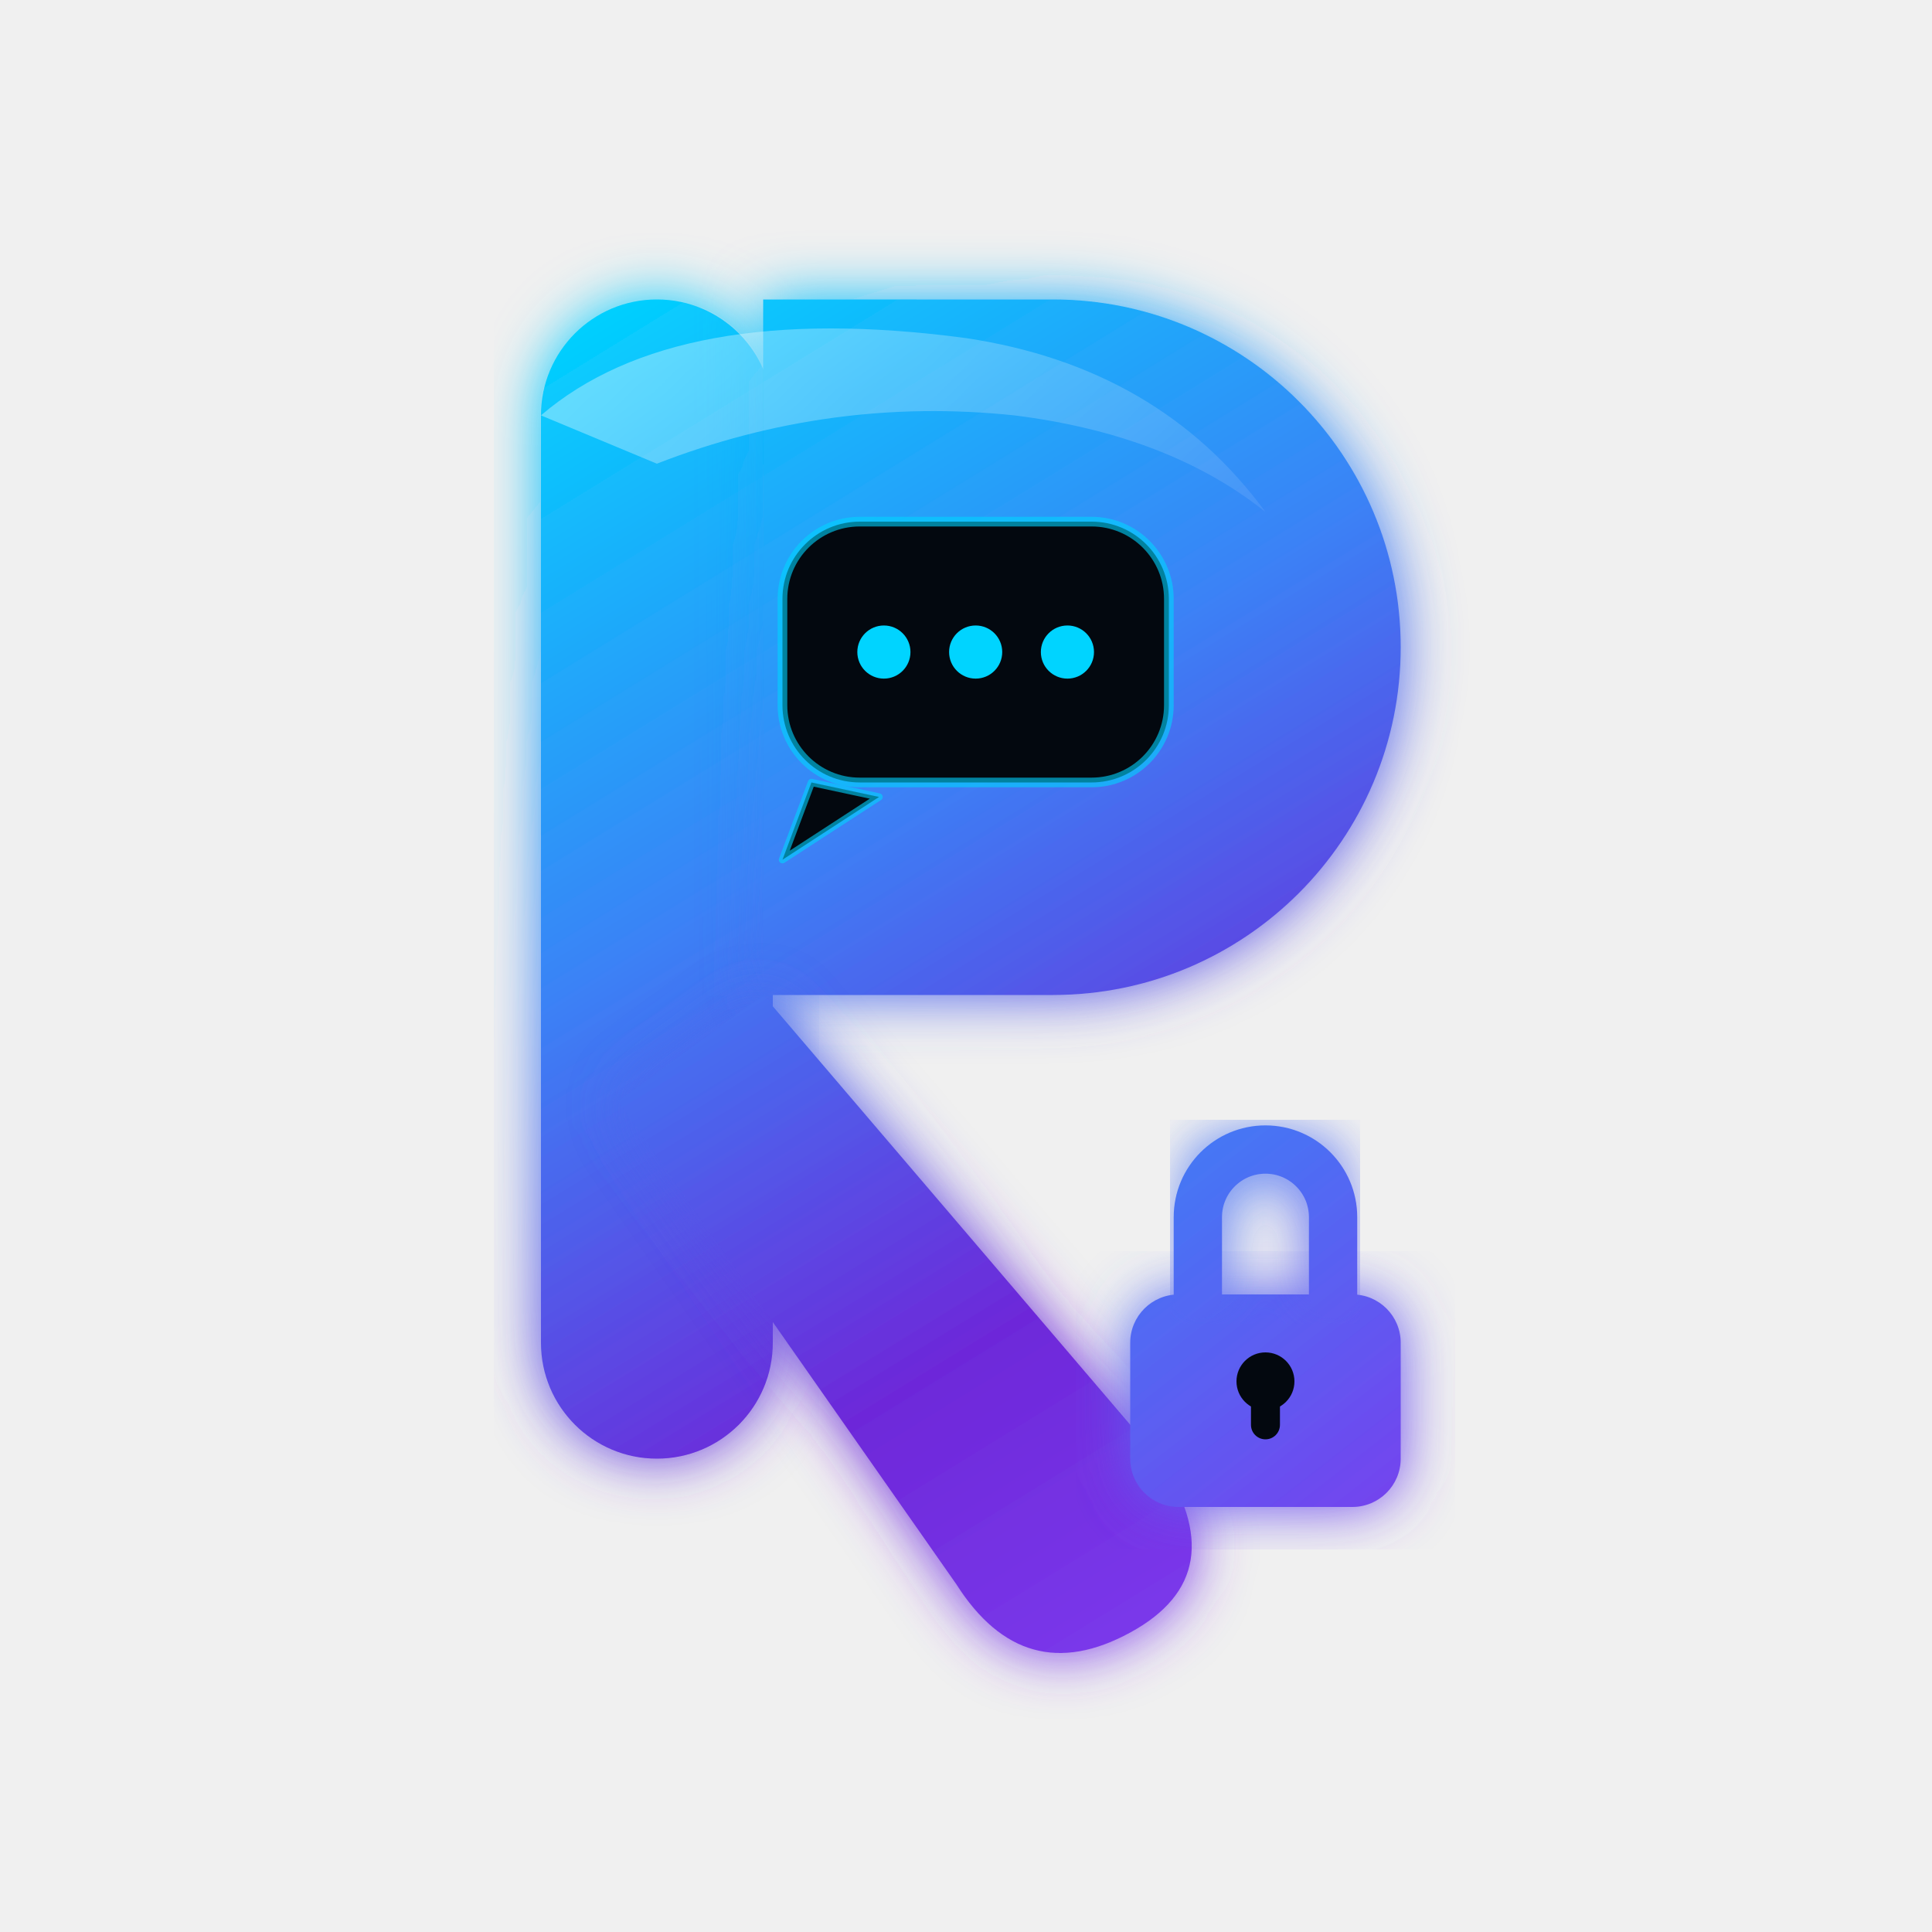
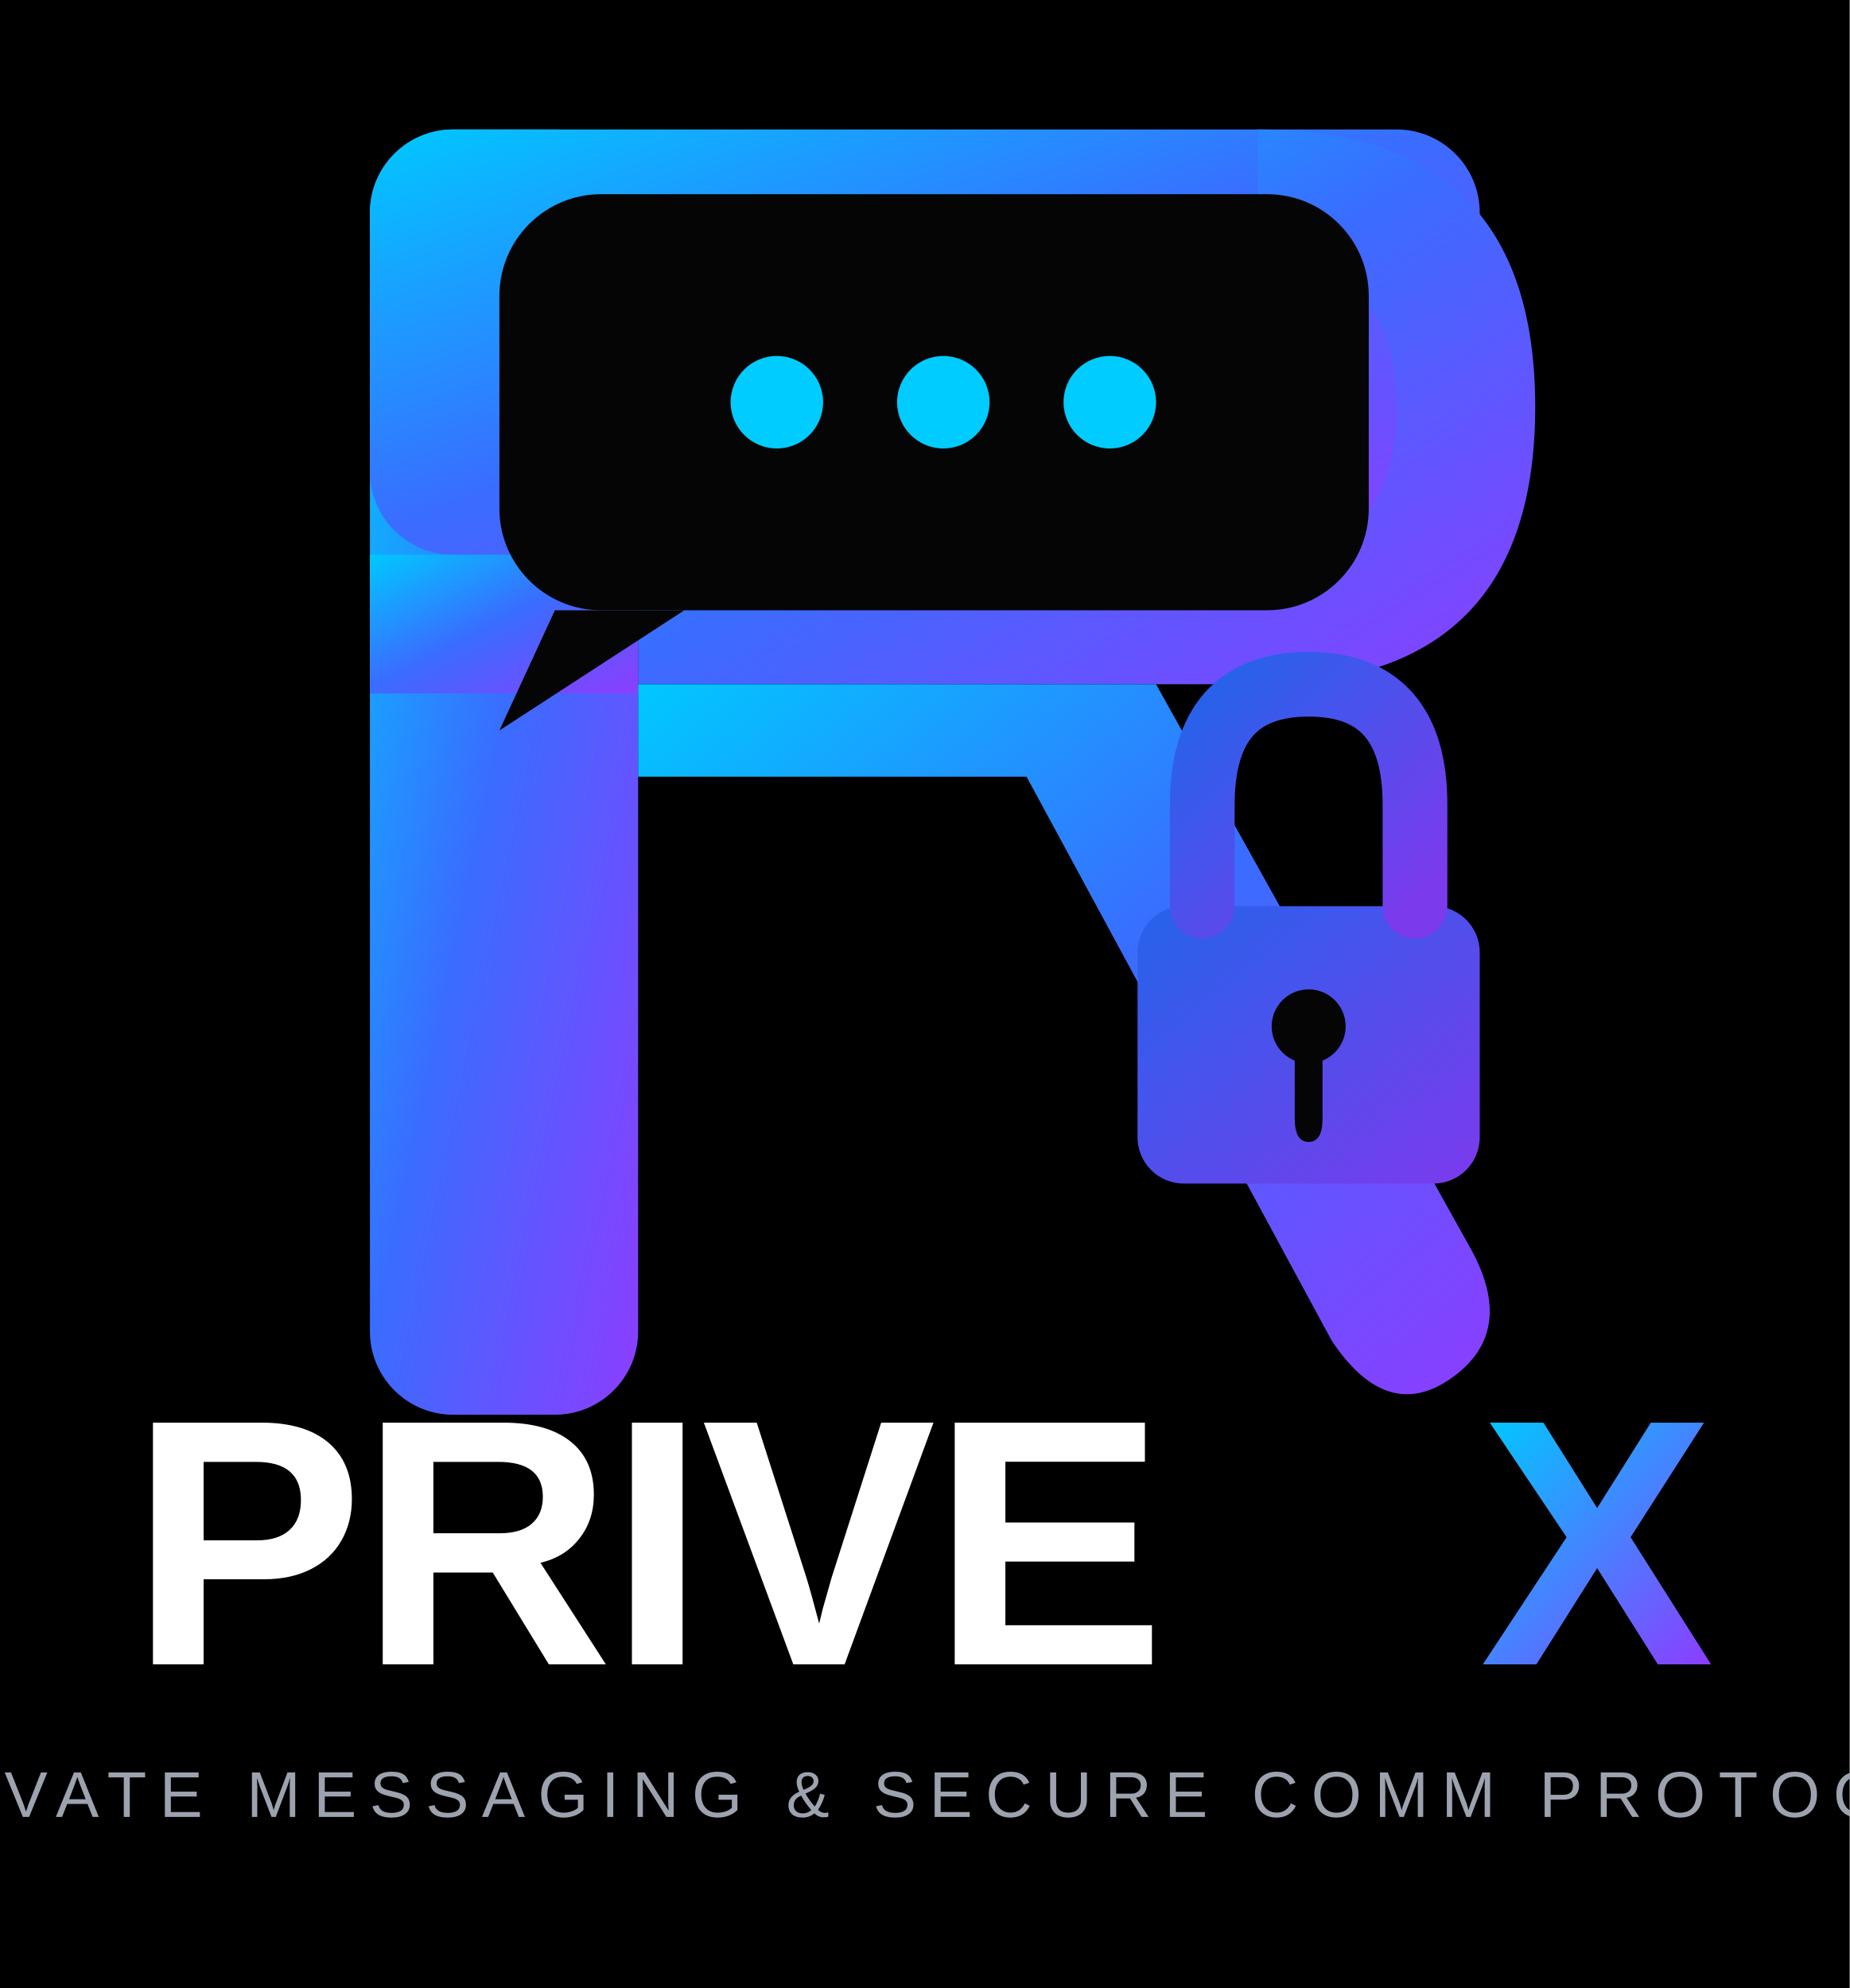
- <svg xmlns="http://www.w3.org/2000/svg" viewBox="0 0 400 400" fill="none">
+ <svg xmlns="http://www.w3.org/2000/svg" viewBox="0 0 400 430">
  <defs>
-     <linearGradient id="pvxGrad" x1="120" y1="60" x2="280" y2="320" gradientUnits="userSpaceOnUse">
-       <stop offset="0%" stop-color="#00d4ff" />
-       <stop offset="40%" stop-color="#3b82f6" />
-       <stop offset="75%" stop-color="#6d28d9" />
+     <linearGradient id="gP" x1="0" y1="0" x2="1" y2="1">
+       <stop offset="0%" stop-color="#00c8ff" />
+       <stop offset="48%" stop-color="#3a6cff" />
+       <stop offset="100%" stop-color="#8c3dff" />
+     </linearGradient>
+     <linearGradient id="gLock" x1="0" y1="0" x2="1" y2="1">
+       <stop offset="0%" stop-color="#2563eb" />
      <stop offset="100%" stop-color="#7c3aed" />
    </linearGradient>
-     <linearGradient id="pvxHighlight" x1="130" y1="70" x2="240" y2="180" gradientUnits="userSpaceOnUse">
-       <stop offset="0%" stop-color="rgba(255,255,255,0.35)" />
-       <stop offset="100%" stop-color="rgba(255,255,255,0)" />
+     <linearGradient id="gX" x1="0" y1="0" x2="1" y2="1">
+       <stop offset="0%" stop-color="#00c8ff" />
+       <stop offset="100%" stop-color="#8c3dff" />
    </linearGradient>
-     <linearGradient id="lockGrad" x1="230" y1="230" x2="300" y2="320" gradientUnits="userSpaceOnUse">
-       <stop offset="0%" stop-color="#3b82f6" />
-       <stop offset="100%" stop-color="#7c3aed" />
-     </linearGradient>
-     <filter id="glow" x="-20%" y="-20%" width="140%" height="140%">
-       <feGaussianBlur in="SourceGraphic" stdDeviation="6" result="blur" />
-       <feMerge>
-         <feMergeNode in="blur" />
-         <feMergeNode in="SourceGraphic" />
-       </feMerge>
-     </filter>
  </defs>
-   <rect x="112" y="62" width="48" height="240" rx="24" fill="url(#pvxGrad)" filter="url(#glow)" />
-   <path d="M158 62 h60 a72 72 0 0 1 0 144 h-60 z" fill="url(#pvxGrad)" filter="url(#glow)" />
-   <path d="M160 100 h50 a36 36 0 0 1 0 72 h-50 z" fill="transparent" />
-   <path d="M158 206 L240 302 Q256 326 234 338 Q212 350 198 328 L128 228 z" fill="url(#pvxGrad)" filter="url(#glow)" />
-   <path d="M112 86 Q140 62 200 70 Q240 76 262 106 Q242 90 210 86 Q172 82 136 96 z" fill="url(#pvxHighlight)" />
-   <rect x="162" y="108" width="80" height="54" rx="16" fill="#03080f" stroke="rgba(0,212,255,0.6)" stroke-width="2" />
-   <circle cx="183" cy="135" r="5.5" fill="#00d4ff" />
-   <circle cx="202" cy="135" r="5.5" fill="#00d4ff" />
-   <circle cx="221" cy="135" r="5.5" fill="#00d4ff" />
-   <path d="M168 162 L162 178 L182 165 z" fill="#03080f" stroke="rgba(0,212,255,0.6)" stroke-width="1.5" stroke-linejoin="round" />
-   <rect x="234" y="268" width="56" height="44" rx="10" fill="url(#lockGrad)" filter="url(#glow)" />
-   <path d="M248 268 v-16 a14 14 0 0 1 28 0 v16" stroke="url(#lockGrad)" stroke-width="10" stroke-linecap="round" fill="none" filter="url(#glow)" />
-   <circle cx="262" cy="286" r="6" fill="#03080f" />
-   <rect x="259" y="288" width="6" height="10" rx="3" fill="#03080f" />
+   <rect width="400" height="430" fill="#000000" />
+   <path d="     M 100 32     L 100 290     Q 100 308 118 308     L 148 308     L 148 210     L 220 210     Q 285 210 325 168     Q 362 128 362 76     Q 362 44 340 24     Q 318 4  280 4     L 118 4     Q 100 4 100 22     Z   " fill="none" />
+   <rect x="80" y="28" width="58" height="278" rx="18" fill="url(#gP)" />
+   <rect x="80" y="28" width="240" height="92" rx="18" fill="url(#gP)" />
+   <path d="     M 272 28     Q 332 28 332 88     Q 332 148 272 148     L 138 148     L 138 120     L 272 120     Q 302 120 302 88     Q 302 56 272 56     Z   " fill="url(#gP)" />
+   <rect x="80" y="120" width="58" height="30" fill="url(#gP)" />
+   <path d="     M 192 148     L 250 148     L 318 270     Q 328 288 314 298     Q 300 308 288 290     L 222 168     L 138 168     L 138 148     Z   " fill="url(#gP)" />
+   <rect x="108" y="42" width="188" height="90" rx="22" fill="#050505" />
+   <path d="M 120 132 L 108 158 L 148 132 Z" fill="#050505" />
+   <circle cx="168" cy="87" r="10" fill="#00ccff" />
+   <circle cx="204" cy="87" r="10" fill="#00ccff" />
+   <circle cx="240" cy="87" r="10" fill="#00ccff" />
+   <rect x="246" y="196" width="74" height="60" rx="10" fill="url(#gLock)" />
+   <path d="M 260 196 L 260 174 Q 260 148 283 148 Q 306 148 306 174 L 306 196" fill="none" stroke="url(#gLock)" stroke-width="14" stroke-linecap="round" />
+   <circle cx="283" cy="222" r="8" fill="#050505" />
+   <path d="M 280 228 L 280 242 Q 280 247 283 247 Q 286 247 286 242 L 286 228 Z" fill="#050505" />
+   <text x="28" y="360" font-family="'Arial Black','Impact','Helvetica Neue',Arial,sans-serif" font-weight="900" font-size="76" letter-spacing="-1" fill="#ffffff">PRIVE</text>
+   <text x="320" y="360" font-family="'Arial Black','Impact','Helvetica Neue',Arial,sans-serif" font-weight="900" font-size="76" letter-spacing="-1" fill="url(#gX)">X</text>
+   <text x="200" y="393" font-family="Arial,Helvetica,sans-serif" font-weight="400" font-size="14" letter-spacing="2.8" text-anchor="middle" fill="#9ca3af">PRIVATE MESSAGING &amp; SECURE COMM PROTOCOL</text>
</svg>
